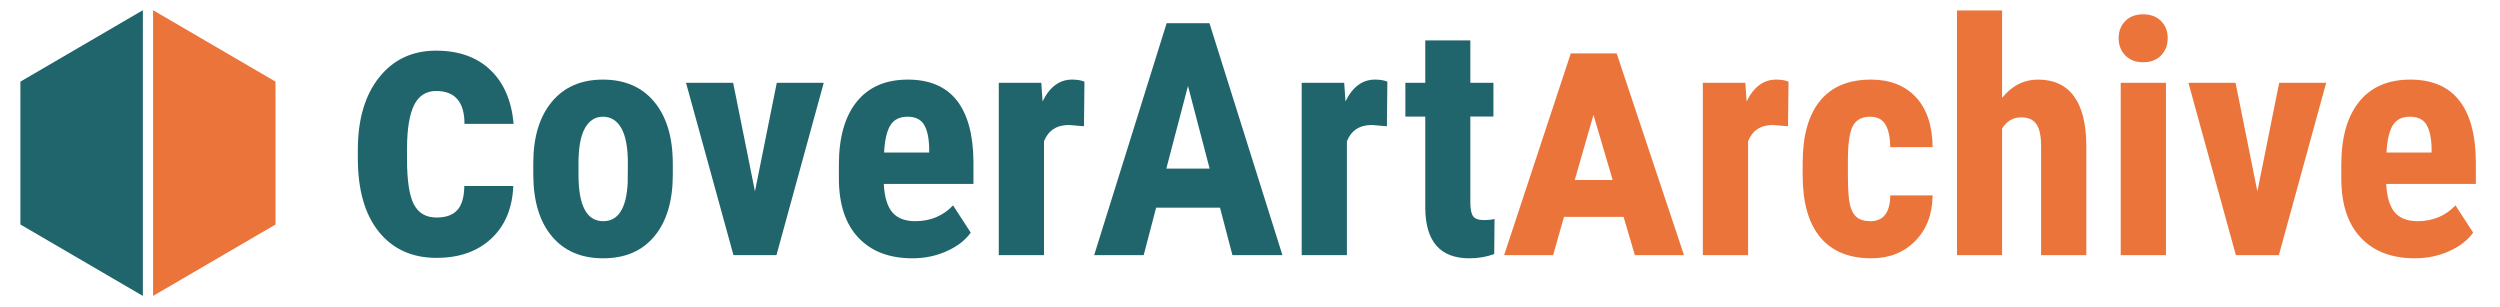
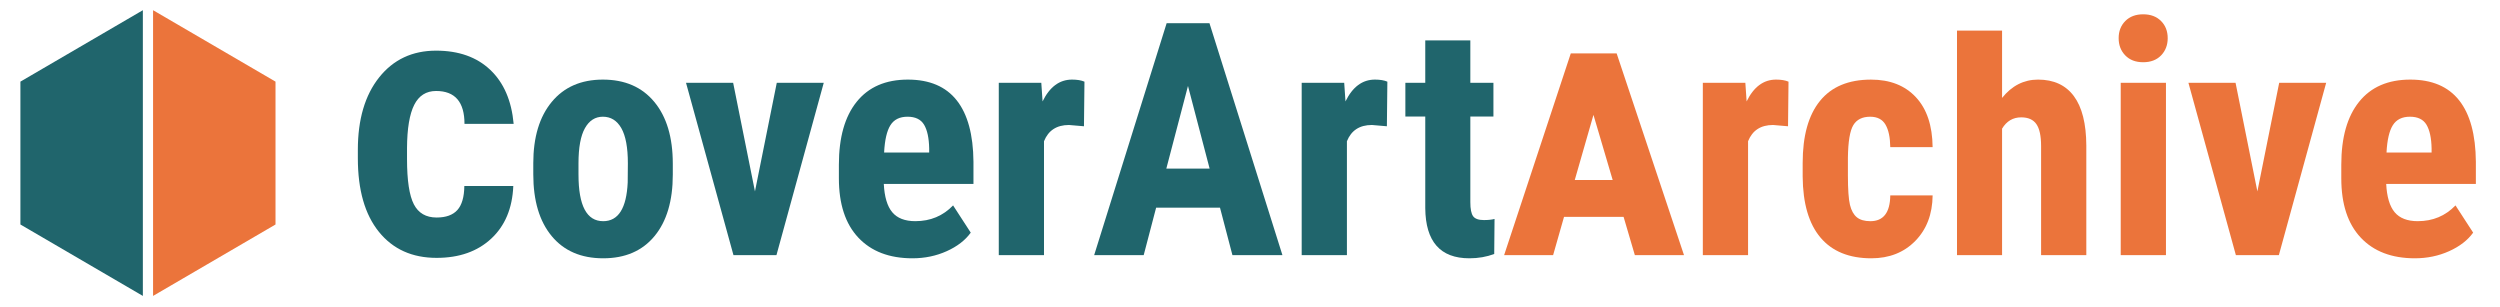
<svg xmlns="http://www.w3.org/2000/svg" version="1.1" id="Layer_1" x="0px" y="0px" width="245px" height="30px" viewBox="0 0 245 30" enable-background="new 0 0 245 30" xml:space="preserve">
  <g>
</g>
  <g>
    <g>
      <polygon fill="#20656C" points="14,1 2,8 2,22 14,29   " />
      <polygon fill="#EB743B" points="15,1 27,8 27,22 15,29   " />
    </g>
    <g>
-       <path fill="#20656C" d="M50.303,18.231c-0.091,2.182-0.812,3.901-2.163,5.156c-1.352,1.256-3.136,1.884-5.353,1.884    c-2.397,0-4.283-0.851-5.657-2.553s-2.062-4.103-2.062-7.202v-0.831c0-2.985,0.696-5.353,2.087-7.1    c1.392-1.747,3.251-2.621,5.581-2.621c2.217,0,3.987,0.628,5.311,1.884s2.086,3.021,2.29,5.292h-4.818    c0-2.148-0.927-3.223-2.782-3.223c-0.973,0-1.688,0.454-2.146,1.362c-0.458,0.909-0.693,2.317-0.704,4.225v1.073    c0,2.101,0.223,3.583,0.67,4.446c0.446,0.862,1.19,1.294,2.23,1.294c0.916,0,1.595-0.246,2.036-0.737    c0.441-0.492,0.667-1.275,0.679-2.35H50.303z" />
-       <path fill="#20656C" d="M52.261,16.01c0-2.56,0.604-4.567,1.811-6.023c1.206-1.457,2.877-2.186,5.01-2.186    c2.153,0,3.834,0.729,5.041,2.186c1.207,1.456,1.811,3.475,1.811,6.055v1.077c0,2.57-0.599,4.578-1.795,6.024    s-2.872,2.17-5.025,2.17c-2.164,0-3.848-0.727-5.049-2.178c-1.202-1.451-1.803-3.467-1.803-6.048V16.01z M56.693,17.122    c0,3.036,0.806,4.554,2.419,4.554c1.487,0,2.289-1.267,2.403-3.8l0.016-1.869c0-1.549-0.214-2.698-0.64-3.446    c-0.427-0.749-1.03-1.123-1.811-1.123c-0.749,0-1.335,0.374-1.756,1.123c-0.422,0.748-0.632,1.897-0.632,3.446V17.122z" />
-       <path fill="#20656C" d="M73.986,18.757l2.138-10.644h4.604L76.093,25h-4.214l-4.65-16.887h4.619L73.986,18.757z" />
-       <path fill="#20656C" d="M89.421,25.313c-2.269,0-4.037-0.677-5.307-2.029s-1.903-3.288-1.903-5.806v-1.343    c0-2.663,0.582-4.718,1.748-6.164c1.165-1.446,2.835-2.17,5.01-2.17c2.122,0,3.72,0.678,4.791,2.034    c1.071,1.355,1.618,3.363,1.639,6.022v2.166h-8.787c0.063,1.265,0.339,2.19,0.827,2.774c0.489,0.585,1.244,0.878,2.264,0.878    c1.478,0,2.71-0.516,3.699-1.545l1.731,2.669c-0.541,0.749-1.326,1.354-2.356,1.817S90.628,25.313,89.421,25.313z M86.643,14.949    h4.417v-0.41c-0.021-1.018-0.188-1.789-0.499-2.314c-0.313-0.524-0.854-0.787-1.623-0.787c-0.771,0-1.329,0.278-1.678,0.835    C86.911,12.828,86.705,13.721,86.643,14.949z" />
+       <path fill="#20656C" d="M50.303,18.231c-0.091,2.182-0.812,3.901-2.163,5.156c-1.351,1.256-3.136,1.884-5.352,1.884    c-2.398,0-4.283-0.851-5.657-2.553c-1.374-1.702-2.062-4.103-2.062-7.202v-0.831c0-2.985,0.696-5.352,2.087-7.1    c1.392-1.747,3.251-2.621,5.581-2.621c2.217,0,3.987,0.628,5.311,1.884c1.323,1.256,2.086,3.02,2.29,5.292h-4.818    c0-2.148-0.927-3.223-2.782-3.223c-0.973,0-1.688,0.454-2.146,1.362c-0.458,0.909-0.693,2.317-0.704,4.225v1.073    c0,2.101,0.223,3.583,0.67,4.446c0.446,0.862,1.191,1.294,2.231,1.294c0.916,0,1.595-0.246,2.036-0.737    c0.441-0.492,0.667-1.275,0.679-2.35H50.303z" />
+       <path fill="#20656C" d="M52.261,16.01c0-2.56,0.604-4.567,1.811-6.023c1.206-1.457,2.877-2.186,5.01-2.186    c2.153,0,3.834,0.728,5.041,2.186c1.207,1.456,1.811,3.475,1.811,6.055v1.077c0,2.57-0.599,4.578-1.795,6.024    c-1.196,1.446-2.872,2.17-5.025,2.17c-2.164,0-3.848-0.727-5.049-2.178c-1.202-1.451-1.803-3.467-1.803-6.048V16.01z     M56.693,17.122c0,3.036,0.806,4.554,2.419,4.554c1.487,0,2.289-1.267,2.403-3.8l0.016-1.869c0-1.549-0.214-2.698-0.64-3.446    c-0.427-0.749-1.03-1.123-1.811-1.123c-0.749,0-1.335,0.374-1.756,1.123c-0.422,0.748-0.632,1.898-0.632,3.446V17.122z" />
+       <path fill="#20656C" d="M73.986,18.757l2.138-10.643h4.604L76.093,25h-4.214l-4.65-16.887h4.619L73.986,18.757z" />
+       <path fill="#20656C" d="M89.421,25.313c-2.269,0-4.037-0.677-5.307-2.029c-1.27-1.352-1.903-3.288-1.903-5.806v-1.343    c0-2.663,0.582-4.718,1.748-6.164c1.165-1.446,2.835-2.17,5.01-2.17c2.122,0,3.72,0.678,4.791,2.034    c1.071,1.355,1.618,3.363,1.639,6.022v2.166h-8.787c0.063,1.265,0.339,2.191,0.827,2.774c0.489,0.585,1.244,0.878,2.264,0.878    c1.478,0,2.71-0.516,3.699-1.545l1.731,2.669c-0.541,0.749-1.326,1.354-2.356,1.817C91.746,25.08,90.628,25.313,89.421,25.313z     M86.643,14.949h4.417v-0.41c-0.021-1.018-0.188-1.789-0.499-2.314c-0.313-0.524-0.854-0.787-1.623-0.787    c-0.771,0-1.329,0.278-1.678,0.835C86.911,12.828,86.705,13.721,86.643,14.949z" />
      <path fill="#20656C" d="M106.229,12.374l-1.467-0.125c-1.207,0-2.023,0.53-2.45,1.592V25H97.88V8.113h4.167l0.125,1.826    c0.697-1.426,1.659-2.139,2.888-2.139c0.499,0,0.905,0.068,1.217,0.203L106.229,12.374z" />
      <path fill="#20656C" d="M119.559,20.349h-6.258L112.083,25h-4.854l7.101-22.724h4.198L125.677,25h-4.9L119.559,20.349z     M114.299,16.525h4.245l-2.122-8.101L114.299,16.525z" />
      <path fill="#20656C" d="M135.915,12.374l-1.467-0.125c-1.207,0-2.023,0.53-2.45,1.592V25h-4.433V8.113h4.167l0.125,1.826    c0.697-1.426,1.659-2.139,2.888-2.139c0.499,0,0.905,0.068,1.217,0.203L135.915,12.374z" />
-       <path fill="#20656C" d="M144.093,3.962v4.151h2.263v3.309h-2.263v8.394c0,0.667,0.091,1.126,0.273,1.376    c0.182,0.25,0.533,0.375,1.054,0.375c0.426,0,0.774-0.036,1.045-0.109l-0.031,3.434c-0.749,0.281-1.561,0.422-2.435,0.422    c-2.851,0-4.292-1.636-4.323-4.906v-8.984h-1.95V8.113h1.95V3.962H144.093z" />
+       <path fill="#20656C" d="M144.093,3.962v4.151h2.263v3.309h-2.263v8.393c0,0.667,0.091,1.126,0.273,1.376    c0.182,0.25,0.533,0.375,1.054,0.375c0.426,0,0.774-0.036,1.045-0.109l-0.031,3.434c-0.749,0.281-1.561,0.422-2.435,0.422    c-2.851,0-4.292-1.636-4.323-4.906v-8.984h-1.95V8.113h1.95V3.962H144.093z" />
      <path fill="#EB743B" d="M159.111,21.251h-5.836L152.206,25h-4.801l6.531-19.764h4.496L165.031,25h-4.817L159.111,21.251z     M154.327,17.638h3.715l-1.883-6.379L154.327,17.638z" />
-       <path fill="#EB743B" d="M175.228,12.374l-1.467-0.125c-1.207,0-2.023,0.53-2.45,1.592V25h-4.433V8.113h4.167l0.125,1.826    c0.697-1.426,1.659-2.139,2.888-2.139c0.499,0,0.905,0.068,1.217,0.203L175.228,12.374z" />
-       <path fill="#EB743B" d="M183.296,21.676c1.28,0,1.93-0.843,1.951-2.528h4.151c-0.021,1.842-0.588,3.329-1.701,4.464    c-1.113,1.134-2.55,1.701-4.308,1.701c-2.175,0-3.834-0.677-4.979-2.029s-1.728-3.345-1.748-5.978v-1.342    c0-2.653,0.564-4.677,1.693-6.071s2.796-2.092,5.002-2.092c1.862,0,3.329,0.575,4.401,1.725c1.071,1.149,1.617,2.781,1.639,4.893    h-4.151c-0.011-0.957-0.167-1.692-0.469-2.208c-0.302-0.515-0.801-0.772-1.498-0.772c-0.771,0-1.321,0.274-1.654,0.824    s-0.51,1.615-0.53,3.195v1.728c0,1.382,0.067,2.348,0.202,2.897c0.136,0.55,0.359,0.952,0.672,1.209    C182.281,21.548,182.724,21.676,183.296,21.676z" />
-       <path fill="#EB743B" d="M196.203,9.596c0.957-1.196,2.133-1.795,3.527-1.795c1.54,0,2.71,0.541,3.512,1.623    c0.801,1.082,1.207,2.695,1.217,4.839V25h-4.432V14.309c0-0.988-0.154-1.703-0.461-2.146s-0.804-0.663-1.49-0.663    c-0.802,0-1.426,0.369-1.873,1.107V25h-4.417V1.027h4.417V9.596z" />
-       <path fill="#EB743B" d="M207.628,3.743c0-0.687,0.219-1.249,0.655-1.686c0.438-0.438,1.02-0.655,1.748-0.655    s1.312,0.218,1.748,0.655c0.438,0.437,0.656,0.999,0.656,1.686c0,0.677-0.217,1.238-0.648,1.686S210.771,6.1,210.031,6.1    c-0.738,0-1.324-0.224-1.756-0.671S207.628,4.42,207.628,3.743z M212.264,25h-4.433V8.113h4.433V25z" />
-       <path fill="#EB743B" d="M221.223,18.757l2.138-10.644h4.604L223.329,25h-4.214l-4.65-16.887h4.619L221.223,18.757z" />
-       <path fill="#EB743B" d="M236.657,25.313c-2.269,0-4.037-0.677-5.307-2.029s-1.903-3.288-1.903-5.806v-1.343    c0-2.663,0.582-4.718,1.748-6.164c1.165-1.446,2.835-2.17,5.01-2.17c2.122,0,3.72,0.678,4.791,2.034    c1.071,1.355,1.618,3.363,1.639,6.022v2.166h-8.787c0.063,1.265,0.339,2.19,0.827,2.774c0.489,0.585,1.244,0.878,2.264,0.878    c1.478,0,2.71-0.516,3.699-1.545l1.731,2.669c-0.541,0.749-1.326,1.354-2.356,1.817S237.864,25.313,236.657,25.313z     M233.879,14.949h4.417v-0.41c-0.021-1.018-0.188-1.789-0.499-2.314c-0.313-0.524-0.854-0.787-1.623-0.787    c-0.771,0-1.329,0.278-1.678,0.835C234.147,12.828,233.941,13.721,233.879,14.949z" />
+       <path fill="#EB743B" d="M175.227,12.374l-1.467-0.125c-1.207,0-2.023,0.53-2.45,1.592V25h-4.433V8.113h4.167l0.125,1.826    c0.697-1.426,1.659-2.139,2.888-2.139c0.499,0,0.905,0.068,1.217,0.203L175.227,12.374z" />
+       <path fill="#EB743B" d="M183.296,21.676c1.28,0,1.93-0.843,1.951-2.528h4.151c-0.021,1.842-0.588,3.329-1.701,4.464    c-1.113,1.134-2.55,1.701-4.308,1.701c-2.175,0-3.834-0.677-4.979-2.029c-1.145-1.352-1.728-3.345-1.748-5.977v-1.342    c0-2.653,0.564-4.677,1.693-6.071c1.129-1.395,2.796-2.092,5.002-2.092c1.862,0,3.329,0.575,4.401,1.725    c1.071,1.149,1.617,2.781,1.639,4.893h-4.151c-0.011-0.957-0.167-1.692-0.469-2.208c-0.302-0.515-0.801-0.773-1.498-0.773    c-0.771,0-1.321,0.274-1.654,0.824c-0.333,0.55-0.51,1.615-0.53,3.195v1.728c0,1.382,0.067,2.348,0.202,2.897    c0.136,0.55,0.359,0.952,0.672,1.209C182.281,21.548,182.724,21.676,183.296,21.676z" />
+       <path fill="#EB743B" d="M196.203,9.596c0.957-1.196,2.133-1.795,3.527-1.795c1.54,0,2.71,0.541,3.512,1.623    c0.801,1.082,1.207,2.695,1.217,4.839V25h-4.432V14.309c0-0.988-0.154-1.703-0.461-2.146c-0.307-0.442-0.804-0.663-1.49-0.663    c-0.802,0-1.426,0.369-1.873,1.107V25h-4.417V3h4.417V9.596z" />
+       <path fill="#EB743B" d="M207.628,3.743c0-0.687,0.219-1.249,0.655-1.686c0.438-0.438,1.02-0.655,1.748-0.655    c0.729,0,1.312,0.218,1.748,0.655c0.438,0.437,0.656,0.999,0.656,1.686c0,0.677-0.217,1.238-0.648,1.685    c-0.432,0.447-1.017,0.671-1.756,0.671c-0.738,0-1.324-0.224-1.756-0.671C207.844,4.981,207.628,4.42,207.628,3.743z M212.264,25    h-4.433V8.113h4.433V25z" />
+       <path fill="#EB743B" d="M221.223,18.757l2.138-10.643h4.604L223.329,25h-4.214l-4.65-16.887h4.619L221.223,18.757z" />
+       <path fill="#EB743B" d="M236.657,25.313c-2.268,0-4.037-0.677-5.307-2.029c-1.27-1.352-1.903-3.288-1.903-5.806v-1.343    c0-2.663,0.582-4.718,1.748-6.164c1.165-1.446,2.835-2.17,5.01-2.17c2.122,0,3.72,0.678,4.791,2.034    c1.071,1.355,1.618,3.363,1.639,6.022v2.166h-8.787c0.063,1.265,0.339,2.191,0.827,2.774c0.489,0.585,1.244,0.878,2.264,0.878    c1.477,0,2.71-0.516,3.699-1.545l1.731,2.669c-0.541,0.749-1.326,1.354-2.356,1.817C238.982,25.08,237.864,25.313,236.657,25.313z     M233.879,14.949h4.417v-0.41c-0.02-1.018-0.188-1.789-0.499-2.314c-0.313-0.524-0.854-0.787-1.623-0.787    c-0.77,0-1.329,0.278-1.678,0.835C234.148,12.828,233.941,13.721,233.879,14.949z" />
    </g>
  </g>
</svg>
